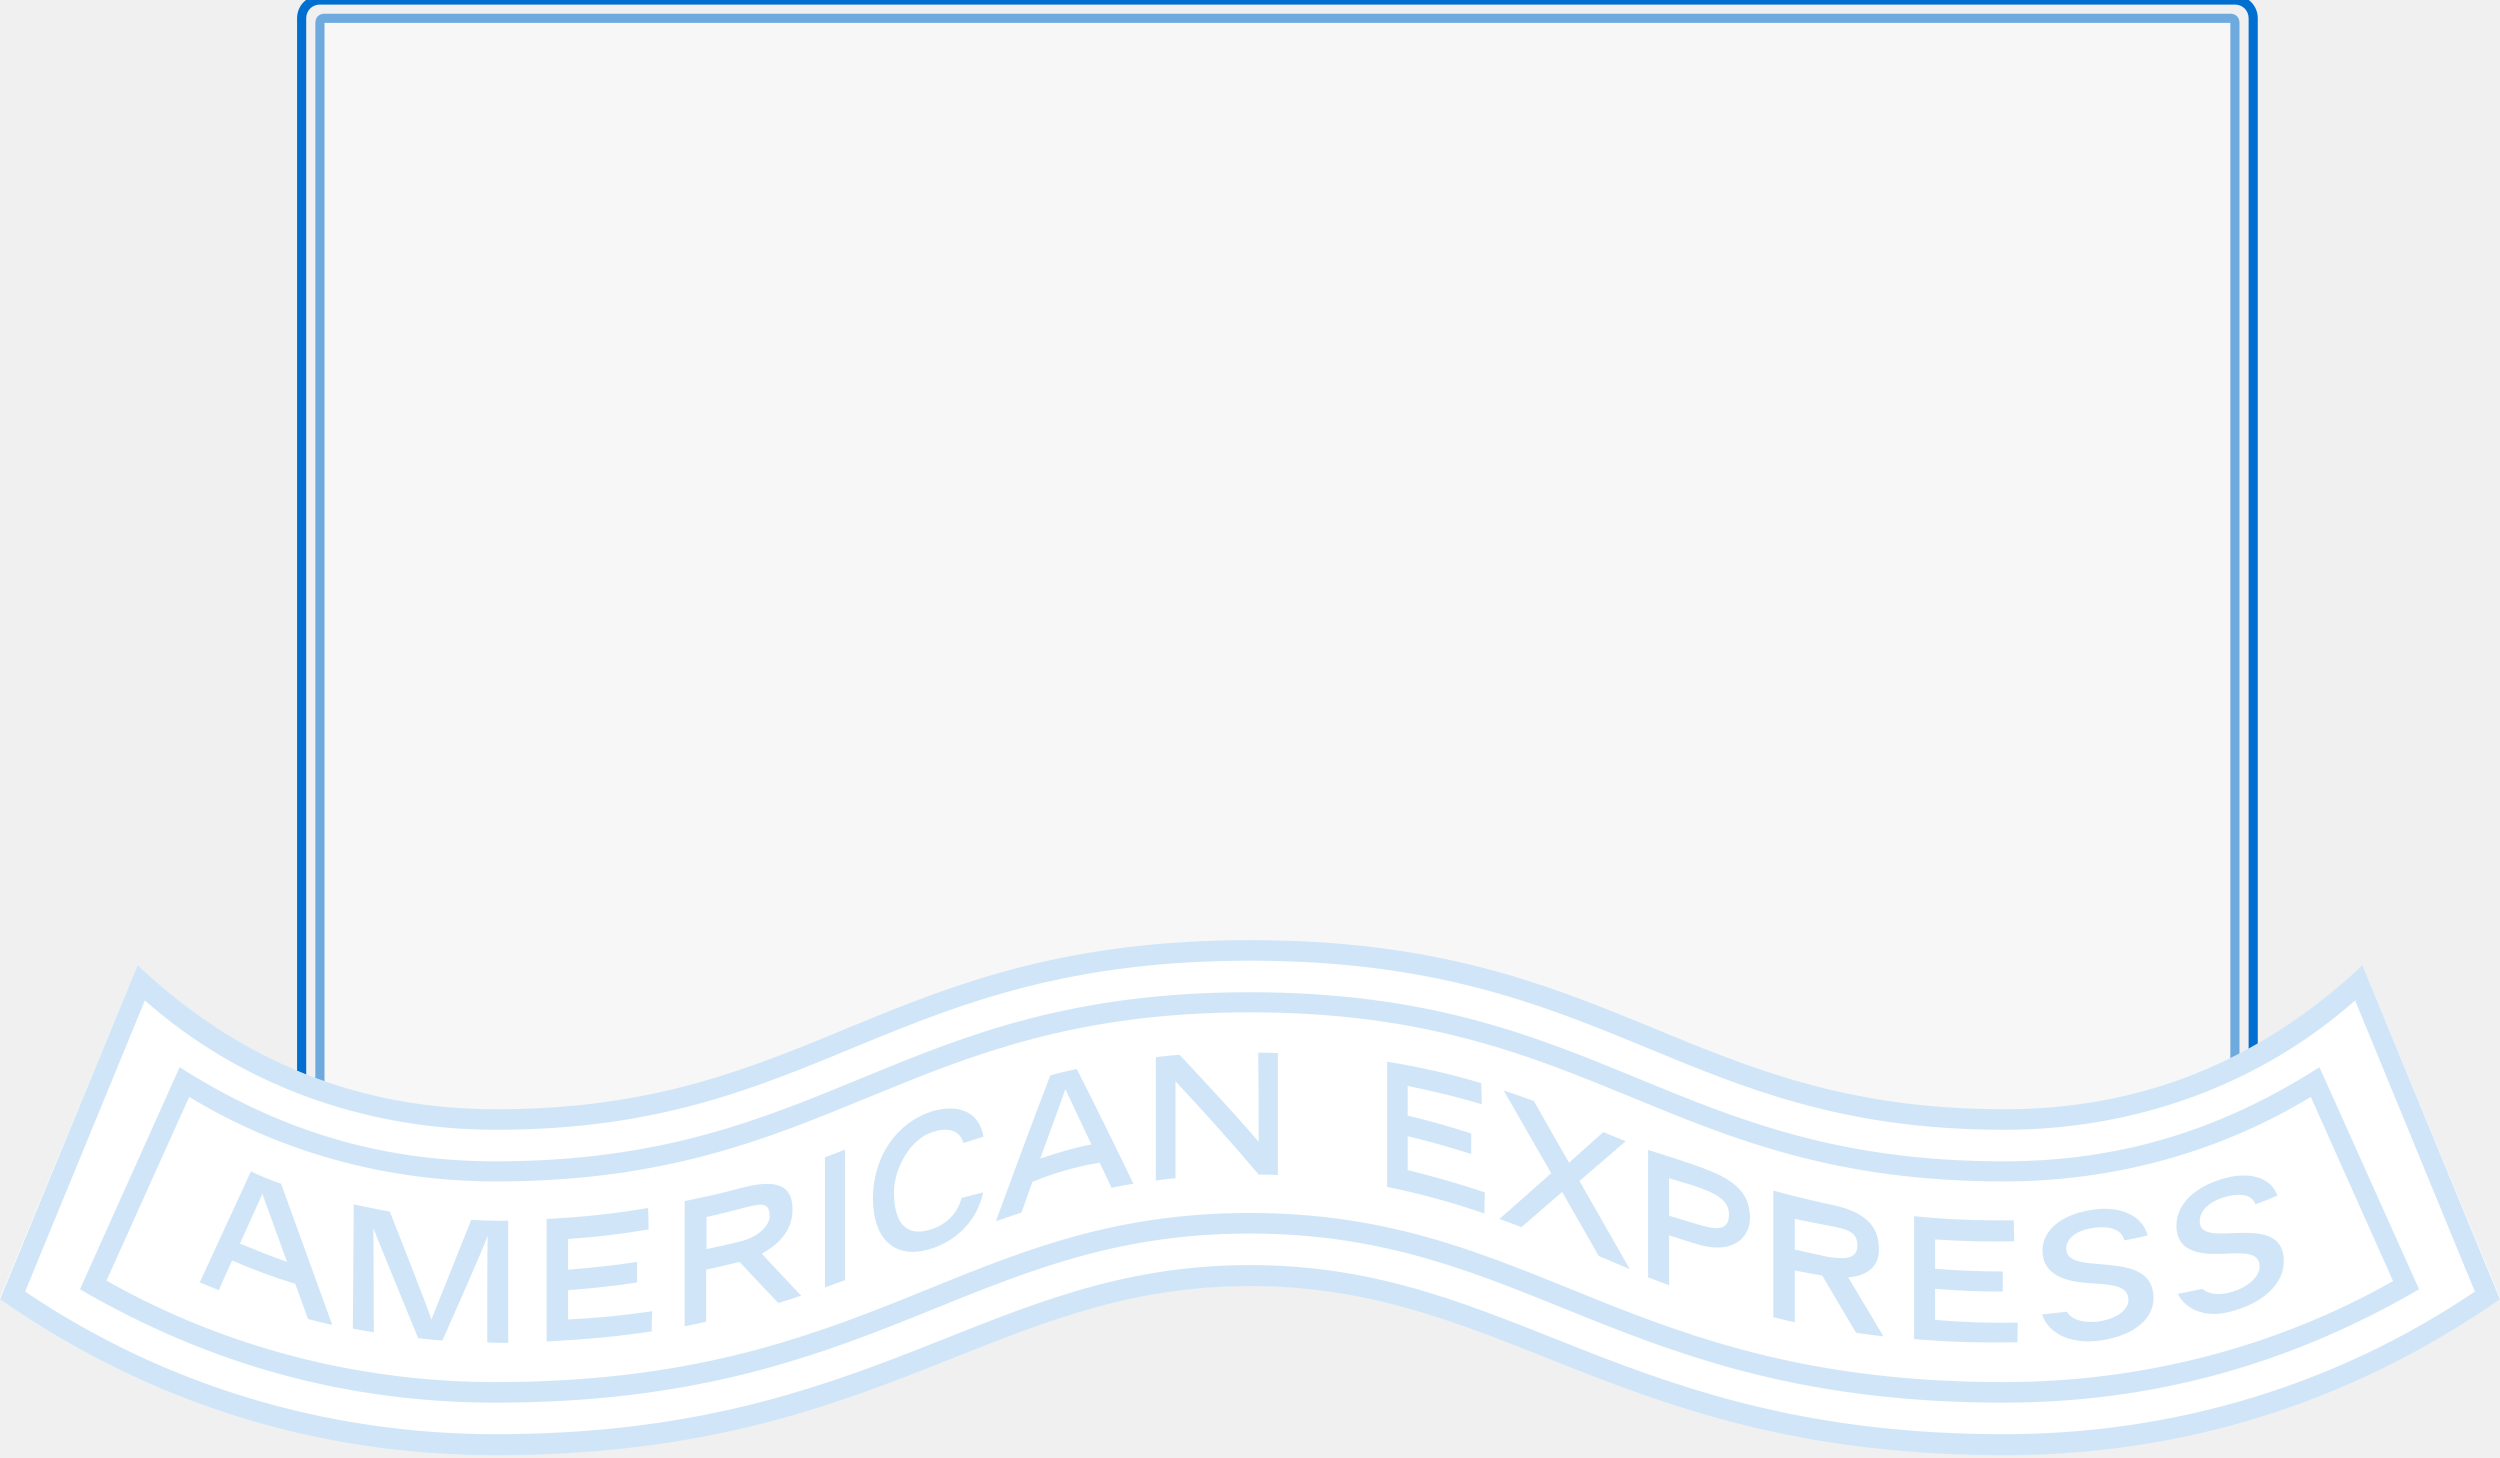
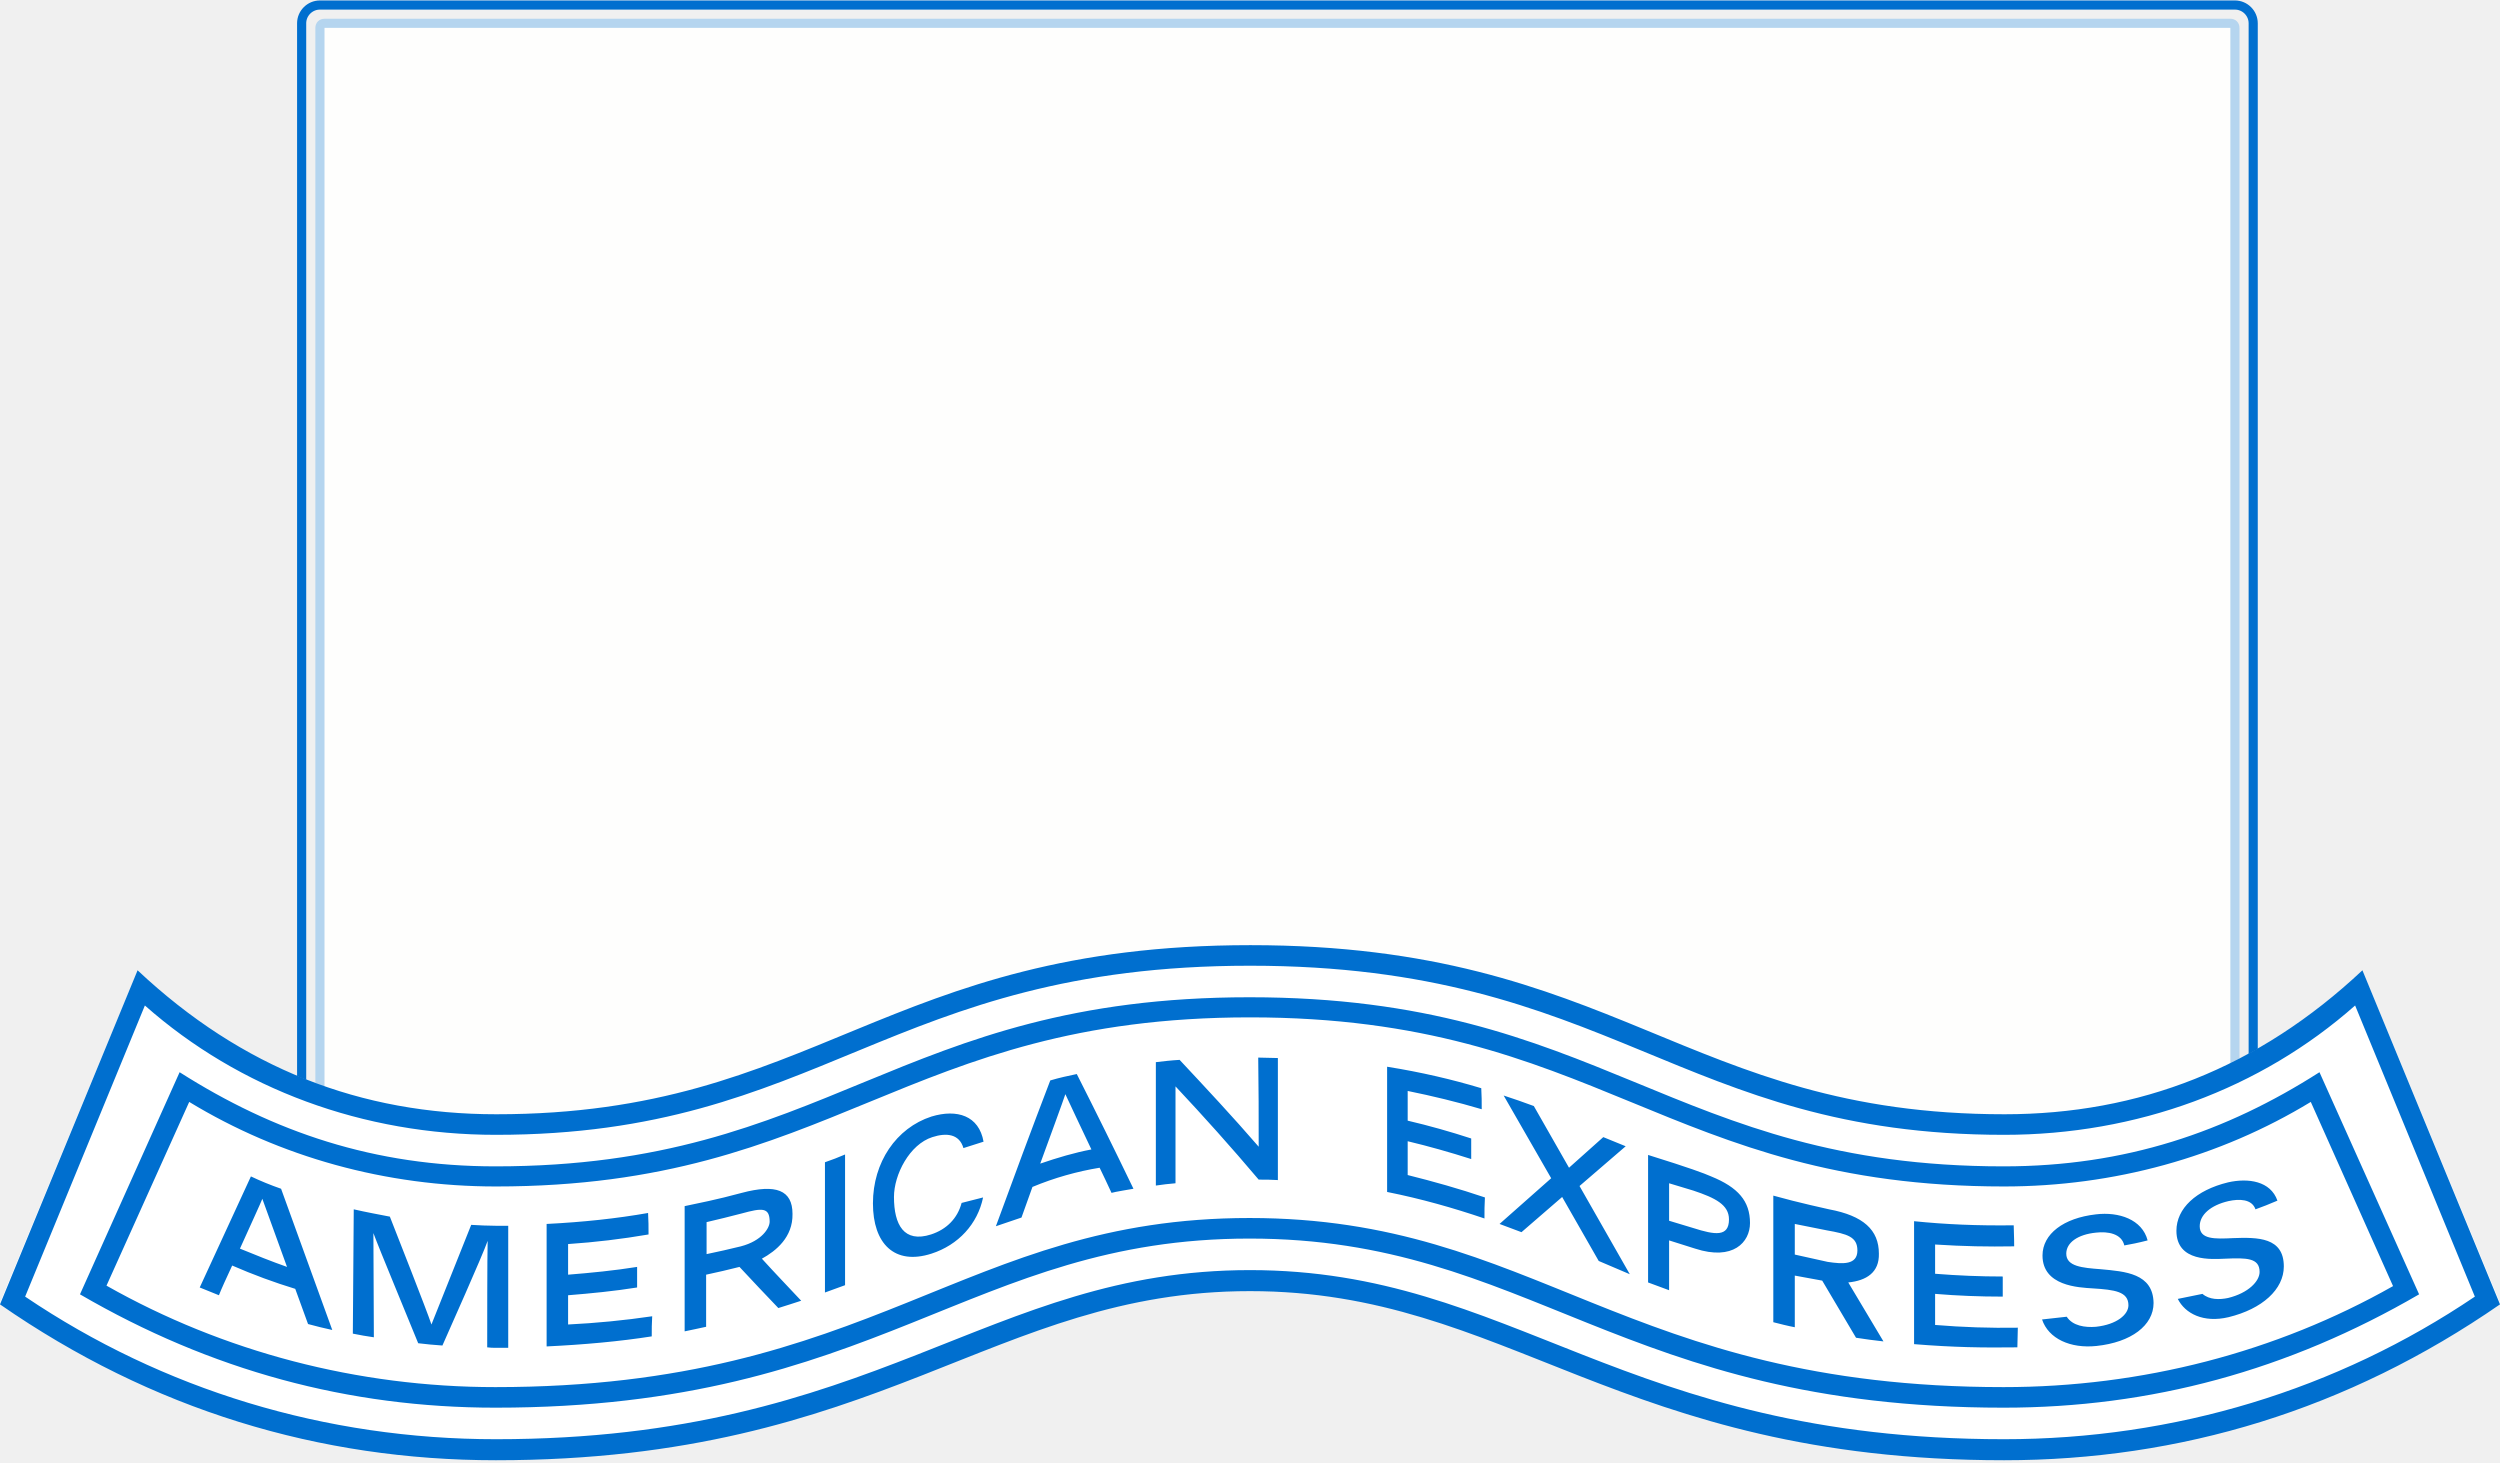
- <svg xmlns="http://www.w3.org/2000/svg" version="1.1" id="Layer_1" x="0px" y="0px" viewBox="0 0 547 319" style="enable-background:new 0 0 547 319;" xml:space="preserve">
+ <svg xmlns="http://www.w3.org/2000/svg" version="1.1" id="Layer_1" x="0px" y="0px" viewBox="0 0 547 320.1" style="enable-background:new 0 0 547 320.1;" xml:space="preserve">
  <style type="text/css">
- 	.st0{fill:#006FCF;}
- 	.st1{opacity:0.541;enable-background:new    ;}
- 	.st2{fill-rule:evenodd;clip-rule:evenodd;fill:#FEFEFD;}
- 	.st3{fill-rule:evenodd;clip-rule:evenodd;fill:#FFFFFF;}
- 	.st4{fill:#D0E6F8;}
+ 	.st0{fill:none;stroke:#006FCF;stroke-width:2;}
+ 	.st1{fill-rule:evenodd;clip-rule:evenodd;fill:#FEFEFD;stroke:#B5D5EF;stroke-width:2;enable-background:new    ;}
+ 	.st2{fill-rule:evenodd;clip-rule:evenodd;fill:#FFFFFF;}
+ 	.st3{fill:#006FCF;}
</style>
-   <g id="path-1_00000025437069862841206000000000625955942073320623_">
-     <path class="st0" d="M489,261H70c-2.8,0-5-2.2-5-5V4c0-2.8,2.2-5,5-5h419c2.8,0,5,2.2,5,5v252C494,258.8,491.8,261,489,261z M70,1   c-1.7,0-3,1.3-3,3v252c0,1.7,1.3,3,3,3h419c1.7,0,3-1.3,3-3V4c0-1.7-1.3-3-3-3H70z" />
-   </g>
-   <g id="Rectangle-Copy-2_00000176027526914990975490000002525183002960766114_" class="st1">
-     <path class="st2" d="M71,4h417c0.6,0,1,0.4,1,1v249c0,0.6-0.4,1-1,1H71c-0.6,0-1-0.4-1-1V5C70,4.4,70.4,4,71,4z" />
-     <path class="st0" d="M488,256H71c-1.2,0-2-0.8-2-2V5c0-1.2,0.8-2,2-2h417c1.2,0,2,0.8,2,2v249C490,255.2,489.2,256,488,256z M71,5   C71,5,70.9,5,71,5v249h417V5H71z" />
-   </g>
-   <g id="Fill-1-Copy">
-     <path class="st3" d="M273.5,206c80.2,0,95,36.8,165,36.8c29.3,0,55.1-9.8,77.8-30.7l0.7-0.6l30.1,72.7c-33.4,23-70,33.9-108.5,33.9   c-84.5,0-108.6-36.8-165-36.8s-80.4,36.8-165,36.8C70.3,318,34.1,307.3,1,284.8l-1-0.7l30.1-72.7c22.9,21.4,48.9,31.4,78.5,31.4   C178.5,242.8,193.3,206,273.5,206L273.5,206z" />
-   </g>
-   <g id="path-4_00000112626139555141471110000012230126756235053467_">
-     <path class="st3" d="M273.3,206c80.2,0,95,36.8,165,36.8c29.3,0,55.1-9.8,77.8-30.7l0.7-0.6l30.1,72.7c-33.4,23-70,33.9-108.5,33.9   c-84.5,0-108.6-36.8-165-36.8s-80.4,36.8-165,36.8c-38.2,0-74.5-10.7-107.5-33.2l-1-0.7L30,211.5c22.9,21.4,48.9,31.4,78.5,31.4   C178.3,242.8,193.1,206,273.3,206L273.3,206z" />
-   </g>
-   <g>
-     <path class="st4" d="M108.5,267.1c0.9,0,1.8,0,2.7,0v26.7c-0.9,0-1.8,0-2.7,0c-0.6,0-1.2,0-1.9-0.1c0-4.2,0-20,0.1-23.3   c-1.2,3.4-8.5,19.7-9.9,22.9c-1.8-0.1-3.5-0.3-5.3-0.5c-1.6-4-8.6-20.8-9.8-24.1c0,3.1,0.1,18,0.1,22.8c-1.5-0.2-3.1-0.5-4.6-0.8   l0.2-27.2c2.6,0.6,5.3,1.1,7.9,1.6c1.6,4.1,8,20.3,9.1,23.6l8.7-21.8C104.9,267,106.7,267.1,108.5,267.1L108.5,267.1z M61.5,259   l11.2,30.9c-1.8-0.4-3.5-0.8-5.3-1.3l-2.8-7.7c-4.6-1.4-9.2-3.1-13.8-5.1c-1.3,2.8-2.4,5.2-2.9,6.5c-1.4-0.6-2.8-1.1-4.2-1.7   l11.2-24.3C57,257.3,59.2,258.2,61.5,259L61.5,259z M62.8,276.1l-5.4-14.9c-0.3,0.8-2.6,5.8-4.9,10.9   C55.9,273.5,59.4,274.9,62.8,276.1L62.8,276.1z M459.6,276.6c-4-0.3-7.5-0.6-7.5-3.4c0-2.4,2.5-4.2,6.5-4.6   c2.6-0.3,5.6,0.2,6.2,2.8c1.2-0.2,3.2-0.6,5.1-1.1c-1.2-4.6-6.3-6.3-11.3-5.7c-7.1,0.8-11.7,4.3-11.7,9c0,6.7,7.9,7,11,7.2   c4.8,0.3,7.8,0.7,7.8,3.7c0,2-2.5,4.2-7.1,4.7c-2.4,0.2-5.1-0.2-6.4-2.2l-5.4,0.6c1.4,4.2,6.2,6.4,11.9,5.8   c7.6-0.8,12.5-4.5,12.5-9.4C471.1,277.5,465,277.1,459.6,276.6L459.6,276.6z M423.4,282c4.8,0.4,9.7,0.6,14.8,0.6v-4.4   c-4.9,0-9.8-0.2-14.8-0.6v-6.4c6.3,0.4,11.5,0.5,17.3,0.4c0-0.8,0-1.4-0.1-4.6c-8.1,0.1-14.9-0.2-21.8-0.9V293   c8.6,0.7,15.1,0.8,22.6,0.7c0-0.3,0.1-4,0.1-4.3c-6,0.1-12.1-0.1-18.1-0.6V282L423.4,282z M355.7,249.7l-4.9-2l-7.5,6.7l-7.7-13.5   c-2.2-0.8-4.4-1.6-6.6-2.3l10.4,18.1l-11.3,10c1.6,0.6,3.2,1.2,4.8,1.8l8.9-7.7l8,14l6.8,2.9l-11-19.3L355.7,249.7L355.7,249.7z    M382.9,266.5c0,4.2-3.7,8.3-12,5.6l-5.7-1.8v10.9l-4.6-1.7v-27.9c9.3,2.9,12.2,4,13.8,4.7C380.3,258.7,382.9,261.7,382.9,266.5   L382.9,266.5z M378.3,265.7c0-3.2-3-4.7-7.8-6.3l-5.3-1.6v8.2l5.3,1.6C375.2,269.1,378.3,269.6,378.3,265.7L378.3,265.7z    M404.4,279.5l7.7,12.9c-2-0.2-4-0.5-6-0.8l-7.4-12.5l-6-1.1v11.3c-1.6-0.3-3.1-0.7-4.7-1.1v-27.7c5.3,1.5,12.2,3,12.2,3   c7.5,1.4,10.9,4.5,10.9,9.7C411.2,277.3,408.4,279.1,404.4,279.5L404.4,279.5z M406.4,272.5c0-3-2.2-3.6-6.7-4.4l-7-1.4v6.7   l7.2,1.6C403.2,275.5,406.4,275.7,406.4,272.5L406.4,272.5z M488.6,269.8c-4,0.2-7.3,0.3-7.3-2.6c0-2.5,2.4-4.6,6.3-5.5   c2.3-0.5,5.1-0.5,5.9,1.8c1.4-0.5,3.2-1.2,4.8-1.9c-1.5-4.3-6.4-5-10.8-4c-7,1.7-11.3,5.7-11.3,10.6c0,6.9,7.8,6.2,10.7,6.1   c4.6-0.2,7.5-0.2,7.5,2.9c0,2-2.4,4.6-6.9,5.7c-1.9,0.4-4.1,0.4-5.6-0.9l-5.4,1.1c1.6,3.2,5.6,5.3,11.1,4   c7.4-1.8,12.1-6.1,12.1-11.1C499.7,269.6,494,269.6,488.6,269.8L488.6,269.8z M275.4,249.8c-5.7-6.6-11.6-12.9-17.3-19   c-1.8,0.1-3.5,0.3-5.2,0.5c0,9,0,18,0,27c1.4-0.2,2.9-0.4,4.3-0.5c0-7.1,0-14.1,0-21.2c6.1,6.5,12.2,13.3,18.2,20.4   c1.4,0,2.8,0,4.2,0.1c0-8.9,0-17.8,0-26.7c-1.4,0-2.9-0.1-4.3-0.1C275.4,236.7,275.4,243.2,275.4,249.8L275.4,249.8z M308,248.6   c4.6,1.1,9.2,2.4,13.9,3.9c0-1.5,0-3,0-4.5c-4.6-1.5-9.2-2.8-13.9-3.9c0-2.2,0-4.3,0-6.5c5.4,1.1,10.8,2.4,16.2,4   c0-1.5,0-3-0.1-4.6c-6.3-1.9-13.1-3.5-20.6-4.7c0,9.1,0,18.3,0,27.4c7.5,1.5,14.5,3.5,21.3,5.8c0-1.5,0-3.1,0.1-4.6   c-5.6-1.9-11.3-3.5-16.9-4.9C308,253.7,308,251.2,308,248.6L308,248.6z M180.5,281.7c1.5-0.5,2.9-1.1,4.4-1.6v-28.6   c-1.4,0.6-2.9,1.2-4.4,1.7V281.7L180.5,281.7z M166.7,274.3c2.9,3.2,5.8,6.2,8.6,9.2c-1.6,0.5-3.3,1.1-5,1.6   c-2.8-2.9-5.6-5.9-8.5-9c-2.4,0.6-4.9,1.2-7.3,1.7c0,3.8,0,7.6,0,11.4c-1.5,0.3-3.1,0.7-4.7,1c0-9.1,0-18.3,0-27.4   c2.8-0.6,7-1.4,12.5-2.9c7.5-2,11.1-0.6,11.1,4.6C173.5,269.6,169.8,272.6,166.7,274.3L166.7,274.3z M162.1,271.6   c4.6-1.2,6.3-4,6.3-5.4c0-3.2-1.7-3-6.1-1.8c-2.6,0.7-5.2,1.3-7.7,1.9c0,2.3,0,4.7,0,7C157.1,272.8,159.6,272.2,162.1,271.6   L162.1,271.6z M203.7,269c-5.9,1.9-8.1-2.1-8.1-8.2c0-4.9,3.4-11.5,8.4-13.1c3.1-1,5.9-0.7,6.8,2.4l4.4-1.4   c-1-5.7-5.8-7.2-11.4-5.5c-7.7,2.5-12.8,10-12.8,19c0,8.8,4.7,13.6,12.8,11c5.9-1.9,10.1-6.5,11.3-12.3l-4.7,1.2   C209.5,265.5,207.1,267.9,203.7,269L203.7,269z M124.3,282.3c5-0.4,10.1-0.9,15.1-1.7c0-1.5,0-3,0-4.5c-5,0.8-10.1,1.3-15.1,1.7   c0-2.2,0-4.5,0-6.7c5.9-0.4,11.8-1.1,17.6-2.1c0-1.6,0-3.1-0.1-4.7c-6.8,1.2-14.2,2-22.2,2.4c0,8.9,0,17.9,0,26.8   c8.3-0.4,16-1.1,23-2.2c0-1.5,0-2.9,0.1-4.4c-6.1,0.9-12.3,1.5-18.4,1.8C124.3,286.7,124.3,284.5,124.3,282.3L124.3,282.3z    M235.6,233.9c4.2,8.3,8.4,16.8,12.4,25.1c-0.6,0.1-4.2,0.7-4.8,0.9c-0.5-1.1-2.1-4.5-2.6-5.5c-4.9,0.8-9.9,2.2-14.7,4.2   c-0.8,2.2-1.6,4.5-2.4,6.7c-1.9,0.6-3.7,1.3-5.6,1.9c3.8-10.4,7.8-21.2,11.9-31.9C231.8,234.7,233.7,234.3,235.6,233.9L235.6,233.9   z M238.8,250.4c-1.6-3.3-5.7-12.1-5.7-12.1c-0.3,1-4,11.1-5.5,15.2C231.4,252.2,235.1,251.1,238.8,250.4L238.8,250.4z M507.5,233.5   l21.8,48.6c-28.7,16.7-58.8,24.8-90.9,24.8c-83.9,0-103.7-37-165-37s-81.1,37-165,37c-32.1,0-62.2-8.1-90.9-24.8l21.8-48.6   c20.6,13.1,42.6,20.6,69.1,20.6c73,0,87.6-37,165-37c77.3,0,92,37,165,37C465,254.1,487,246.6,507.5,233.5L507.5,233.5z    M523.6,280.3l-18-40.3c-19.9,12.1-43.1,18.5-67.1,18.5c-74,0-88.9-37-165-37c-76,0-91,37-165,37c-24,0-47.2-6.4-67.1-18.5   l-18.1,40.2c25.6,14.5,55,22.2,85.1,22.2c83.2,0,102.1-37,165-37c62.8,0,81.8,37,165,37C468.6,302.4,498,294.8,523.6,280.3   L523.6,280.3z M516.9,211.2l30.1,73.1c-33.4,23.1-70,34.1-108.5,34.1c-84.5,0-108.6-37-165-37s-80.4,37-165,37   c-38.6,0-75.2-11-108.5-34.1l30.1-73.1c22.9,21.5,48.9,31.5,78.5,31.5c70,0,84.8-37,165-37s95,37,165,37   C468,242.7,494.1,232.6,516.9,211.2L516.9,211.2z M541.5,282.6l-26.2-63.7c-20.7,18.3-47.8,28.3-76.8,28.3c-71.3,0-85.8-37-165-37   s-93.7,37-165,37c-29,0-56.1-10-76.8-28.3L5.5,282.6c30.2,20.4,65.7,31.2,103,31.2c83.5,0,107.3-37,165-37c57.6,0,81.4,37,165,37   C475.8,313.8,511.3,303,541.5,282.6L541.5,282.6z" />
-   </g>
+   <path id="path-1_00000025437069862841206000000000625955942073320623_" class="st0" d="M70,1.1h419c2.2,0,4,1.8,4,4v252  c0,2.2-1.8,4-4,4H70c-2.2,0-4-1.8-4-4V5.1C66,2.9,67.8,1.1,70,1.1z" />
+   <path id="Rectangle-Copy-2_00000176027526914990975490000002525183002960766114_" class="st1" d="M71,5.1h417c0.6,0,1,0.4,1,1v249  c0,0.6-0.4,1-1,1H71c-0.6,0-1-0.4-1-1V6.1C70,5.5,70.4,5.1,71,5.1z" />
+   <path id="Fill-1-Copy" class="st2" d="M273.5,207.1c80.2,0,95,36.8,165,36.8c29.3,0,55.1-9.8,77.8-30.7l0.7-0.6l30.1,72.7  c-33.4,23-70,33.9-108.5,33.9c-84.5,0-108.6-36.8-165-36.8s-80.4,36.8-165,36.8C70.3,319.1,34.1,308.4,1,285.9l-1-0.7l30.1-72.7  c22.9,21.4,48.9,31.4,78.5,31.4C178.5,243.9,193.3,207.1,273.5,207.1L273.5,207.1z" />
+   <path id="path-4_00000112626139555141471110000012230126756235053467_" class="st2" d="M273.3,207.1c80.2,0,95,36.8,165,36.8  c29.3,0,55.1-9.8,77.8-30.7l0.7-0.6l30.1,72.7c-33.4,23-70,33.9-108.5,33.9c-84.5,0-108.6-36.8-165-36.8s-80.4,36.8-165,36.8  c-38.2,0-74.5-10.7-107.5-33.2l-1-0.7L30,212.6C52.9,234,78.9,244,108.5,244C178.3,243.9,193.1,207.1,273.3,207.1L273.3,207.1z" />
+   <path class="st3" d="M108.5,268.2c0.9,0,1.8,0,2.7,0v26.7c-0.9,0-1.8,0-2.7,0c-0.6,0-1.2,0-1.9-0.1c0-4.2,0-20,0.1-23.3  c-1.2,3.4-8.5,19.7-9.9,22.9c-1.8-0.1-3.5-0.3-5.3-0.5c-1.6-4-8.6-20.8-9.8-24.1c0,3.1,0.1,18,0.1,22.8c-1.5-0.2-3.1-0.5-4.6-0.8  l0.2-27.2c2.6,0.6,5.3,1.1,7.9,1.6c1.6,4.1,8,20.3,9.1,23.6l8.7-21.8C104.9,268.1,106.7,268.2,108.5,268.2L108.5,268.2z M61.5,260.1  L72.7,291c-1.8-0.4-3.5-0.8-5.3-1.3l-2.8-7.7c-4.6-1.4-9.2-3.1-13.8-5.1c-1.3,2.8-2.4,5.2-2.9,6.5c-1.4-0.6-2.8-1.1-4.2-1.7  l11.2-24.3C57,258.4,59.2,259.3,61.5,260.1L61.5,260.1z M62.8,277.2l-5.4-14.9c-0.3,0.8-2.6,5.8-4.9,10.9  C55.9,274.6,59.4,276,62.8,277.2L62.8,277.2z M459.6,277.7c-4-0.3-7.5-0.6-7.5-3.4c0-2.4,2.5-4.2,6.5-4.6c2.6-0.3,5.6,0.2,6.2,2.8  c1.2-0.2,3.2-0.6,5.1-1.1c-1.2-4.6-6.3-6.3-11.3-5.7c-7.1,0.8-11.7,4.3-11.7,9c0,6.7,7.9,7,11,7.2c4.8,0.3,7.8,0.7,7.8,3.7  c0,2-2.5,4.2-7.1,4.7c-2.4,0.2-5.1-0.2-6.4-2.2l-5.4,0.6c1.4,4.2,6.2,6.4,11.9,5.8c7.6-0.8,12.5-4.5,12.5-9.4  C471.1,278.6,465,278.2,459.6,277.7L459.6,277.7z M423.4,283.1c4.8,0.4,9.7,0.6,14.8,0.6v-4.4c-4.9,0-9.8-0.2-14.8-0.6v-6.4  c6.3,0.4,11.5,0.5,17.3,0.4c0-0.8,0-1.4-0.1-4.6c-8.1,0.1-14.9-0.2-21.8-0.9v26.9c8.6,0.7,15.1,0.8,22.6,0.7c0-0.3,0.1-4,0.1-4.3  c-6,0.1-12.1-0.1-18.1-0.6V283.1L423.4,283.1z M355.7,250.8l-4.9-2l-7.5,6.7l-7.7-13.5c-2.2-0.8-4.4-1.6-6.6-2.3l10.4,18.1l-11.3,10  c1.6,0.6,3.2,1.2,4.8,1.8l8.9-7.7l8,14l6.8,2.9l-11-19.3L355.7,250.8L355.7,250.8z M382.9,267.6c0,4.2-3.7,8.3-12,5.6l-5.7-1.8v10.9  l-4.6-1.7v-27.9c9.3,2.9,12.2,4,13.8,4.7C380.3,259.8,382.9,262.8,382.9,267.6L382.9,267.6z M378.3,266.8c0-3.2-3-4.7-7.8-6.3  l-5.3-1.6v8.2l5.3,1.6C375.2,270.2,378.3,270.7,378.3,266.8L378.3,266.8z M404.4,280.6l7.7,12.9c-2-0.2-4-0.5-6-0.8l-7.4-12.5  l-6-1.1v11.3c-1.6-0.3-3.1-0.7-4.7-1.1v-27.7c5.3,1.5,12.2,3,12.2,3c7.5,1.4,10.9,4.5,10.9,9.7C411.2,278.4,408.4,280.2,404.4,280.6  L404.4,280.6z M406.4,273.6c0-3-2.2-3.6-6.7-4.4l-7-1.4v6.7l7.2,1.6C403.2,276.6,406.4,276.8,406.4,273.6L406.4,273.6z M488.6,270.9  c-4,0.2-7.3,0.3-7.3-2.6c0-2.5,2.4-4.6,6.3-5.5c2.3-0.5,5.1-0.5,5.9,1.8c1.4-0.5,3.2-1.2,4.8-1.9c-1.5-4.3-6.4-5-10.8-4  c-7,1.7-11.3,5.7-11.3,10.6c0,6.9,7.8,6.2,10.7,6.1c4.6-0.2,7.5-0.2,7.5,2.9c0,2-2.4,4.6-6.9,5.7c-1.9,0.4-4.1,0.4-5.6-0.9l-5.4,1.1  c1.6,3.2,5.6,5.3,11.1,4c7.4-1.8,12.1-6.1,12.1-11.1C499.7,270.7,494,270.7,488.6,270.9L488.6,270.9z M275.4,250.9  c-5.7-6.6-11.6-12.9-17.3-19c-1.8,0.1-3.5,0.3-5.2,0.5c0,9,0,18,0,27c1.4-0.2,2.9-0.4,4.3-0.5c0-7.1,0-14.1,0-21.2  c6.1,6.5,12.2,13.3,18.2,20.4c1.4,0,2.8,0,4.2,0.1c0-8.9,0-17.8,0-26.7c-1.4,0-2.9-0.1-4.3-0.1C275.4,237.8,275.4,244.3,275.4,250.9  L275.4,250.9z M308,249.7c4.6,1.1,9.2,2.4,13.9,3.9c0-1.5,0-3,0-4.5c-4.6-1.5-9.2-2.8-13.9-3.9c0-2.2,0-4.3,0-6.5  c5.4,1.1,10.8,2.4,16.2,4c0-1.5,0-3-0.1-4.6c-6.3-1.9-13.1-3.5-20.6-4.7c0,9.1,0,18.3,0,27.4c7.5,1.5,14.5,3.5,21.3,5.8  c0-1.5,0-3.1,0.1-4.6c-5.6-1.9-11.3-3.5-16.9-4.9C308,254.8,308,252.3,308,249.7L308,249.7z M180.5,282.8c1.5-0.5,2.9-1.1,4.4-1.6  v-28.6c-1.4,0.6-2.9,1.2-4.4,1.7V282.8L180.5,282.8z M166.7,275.4c2.9,3.2,5.8,6.2,8.6,9.2c-1.6,0.5-3.3,1.1-5,1.6  c-2.8-2.9-5.6-5.9-8.5-9c-2.4,0.6-4.9,1.2-7.3,1.7c0,3.8,0,7.6,0,11.4c-1.5,0.3-3.1,0.7-4.7,1c0-9.1,0-18.3,0-27.4  c2.8-0.6,7-1.4,12.5-2.9c7.5-2,11.1-0.6,11.1,4.6C173.5,270.7,169.8,273.7,166.7,275.4L166.7,275.4z M162.1,272.7  c4.6-1.2,6.3-4,6.3-5.4c0-3.2-1.7-3-6.1-1.8c-2.6,0.7-5.2,1.3-7.7,1.9c0,2.3,0,4.7,0,7C157.1,273.9,159.6,273.3,162.1,272.7  L162.1,272.7z M203.7,270.1c-5.9,1.9-8.1-2.1-8.1-8.2c0-4.9,3.4-11.5,8.4-13.1c3.1-1,5.9-0.7,6.8,2.4l4.4-1.4  c-1-5.7-5.8-7.2-11.4-5.5c-7.7,2.5-12.8,10-12.8,19c0,8.8,4.7,13.6,12.8,11c5.9-1.9,10.1-6.5,11.3-12.3l-4.7,1.2  C209.5,266.6,207.1,269,203.7,270.1L203.7,270.1z M124.3,283.4c5-0.4,10.1-0.9,15.1-1.7c0-1.5,0-3,0-4.5c-5,0.8-10.1,1.3-15.1,1.7  c0-2.2,0-4.5,0-6.7c5.9-0.4,11.8-1.1,17.6-2.1c0-1.6,0-3.1-0.1-4.7c-6.8,1.2-14.2,2-22.2,2.4c0,8.9,0,17.9,0,26.8  c8.3-0.4,16-1.1,23-2.2c0-1.5,0-2.9,0.1-4.4c-6.1,0.9-12.3,1.5-18.4,1.8C124.3,287.8,124.3,285.6,124.3,283.4L124.3,283.4z   M235.6,235c4.2,8.3,8.4,16.8,12.4,25.1c-0.6,0.1-4.2,0.7-4.8,0.9c-0.5-1.1-2.1-4.5-2.6-5.5c-4.9,0.8-9.9,2.2-14.7,4.2  c-0.8,2.2-1.6,4.5-2.4,6.7c-1.9,0.6-3.7,1.3-5.6,1.9c3.8-10.4,7.8-21.2,11.9-31.9C231.8,235.8,233.7,235.4,235.6,235L235.6,235z   M238.8,251.5c-1.6-3.3-5.7-12.1-5.7-12.1c-0.3,1-4,11.1-5.5,15.2C231.4,253.3,235.1,252.2,238.8,251.5L238.8,251.5z M507.5,234.6  l21.8,48.6c-28.7,16.7-58.8,24.8-90.9,24.8c-83.9,0-103.7-37-165-37s-81.1,37-165,37c-32.1,0-62.2-8.1-90.9-24.8l21.8-48.6  c20.6,13.1,42.6,20.6,69.1,20.6c73,0,87.6-37,165-37c77.3,0,92,37,165,37C465,255.2,487,247.7,507.5,234.6L507.5,234.6z   M523.6,281.4l-18-40.3c-19.9,12.1-43.1,18.5-67.1,18.5c-74,0-88.9-37-165-37c-76,0-91,37-165,37c-24,0-47.2-6.4-67.1-18.5  l-18.1,40.2c25.6,14.5,55,22.2,85.1,22.2c83.2,0,102.1-37,165-37c62.8,0,81.8,37,165,37C468.6,303.5,498,295.9,523.6,281.4  L523.6,281.4z M516.9,212.3l30.1,73.1c-33.4,23.1-70,34.1-108.5,34.1c-84.5,0-108.6-37-165-37s-80.4,37-165,37  c-38.6,0-75.2-11-108.5-34.1l30.1-73.1c22.9,21.5,48.9,31.5,78.5,31.5c70,0,84.8-37,165-37s95,37,165,37  C468,243.8,494.1,233.7,516.9,212.3L516.9,212.3z M541.5,283.7L515.3,220c-20.7,18.3-47.8,28.3-76.8,28.3c-71.3,0-85.8-37-165-37  s-93.7,37-165,37c-29,0-56.1-10-76.8-28.3L5.5,283.7c30.2,20.4,65.7,31.2,103,31.2c83.5,0,107.3-37,165-37c57.6,0,81.4,37,165,37  C475.8,314.9,511.3,304.1,541.5,283.7L541.5,283.7z" />
</svg>
